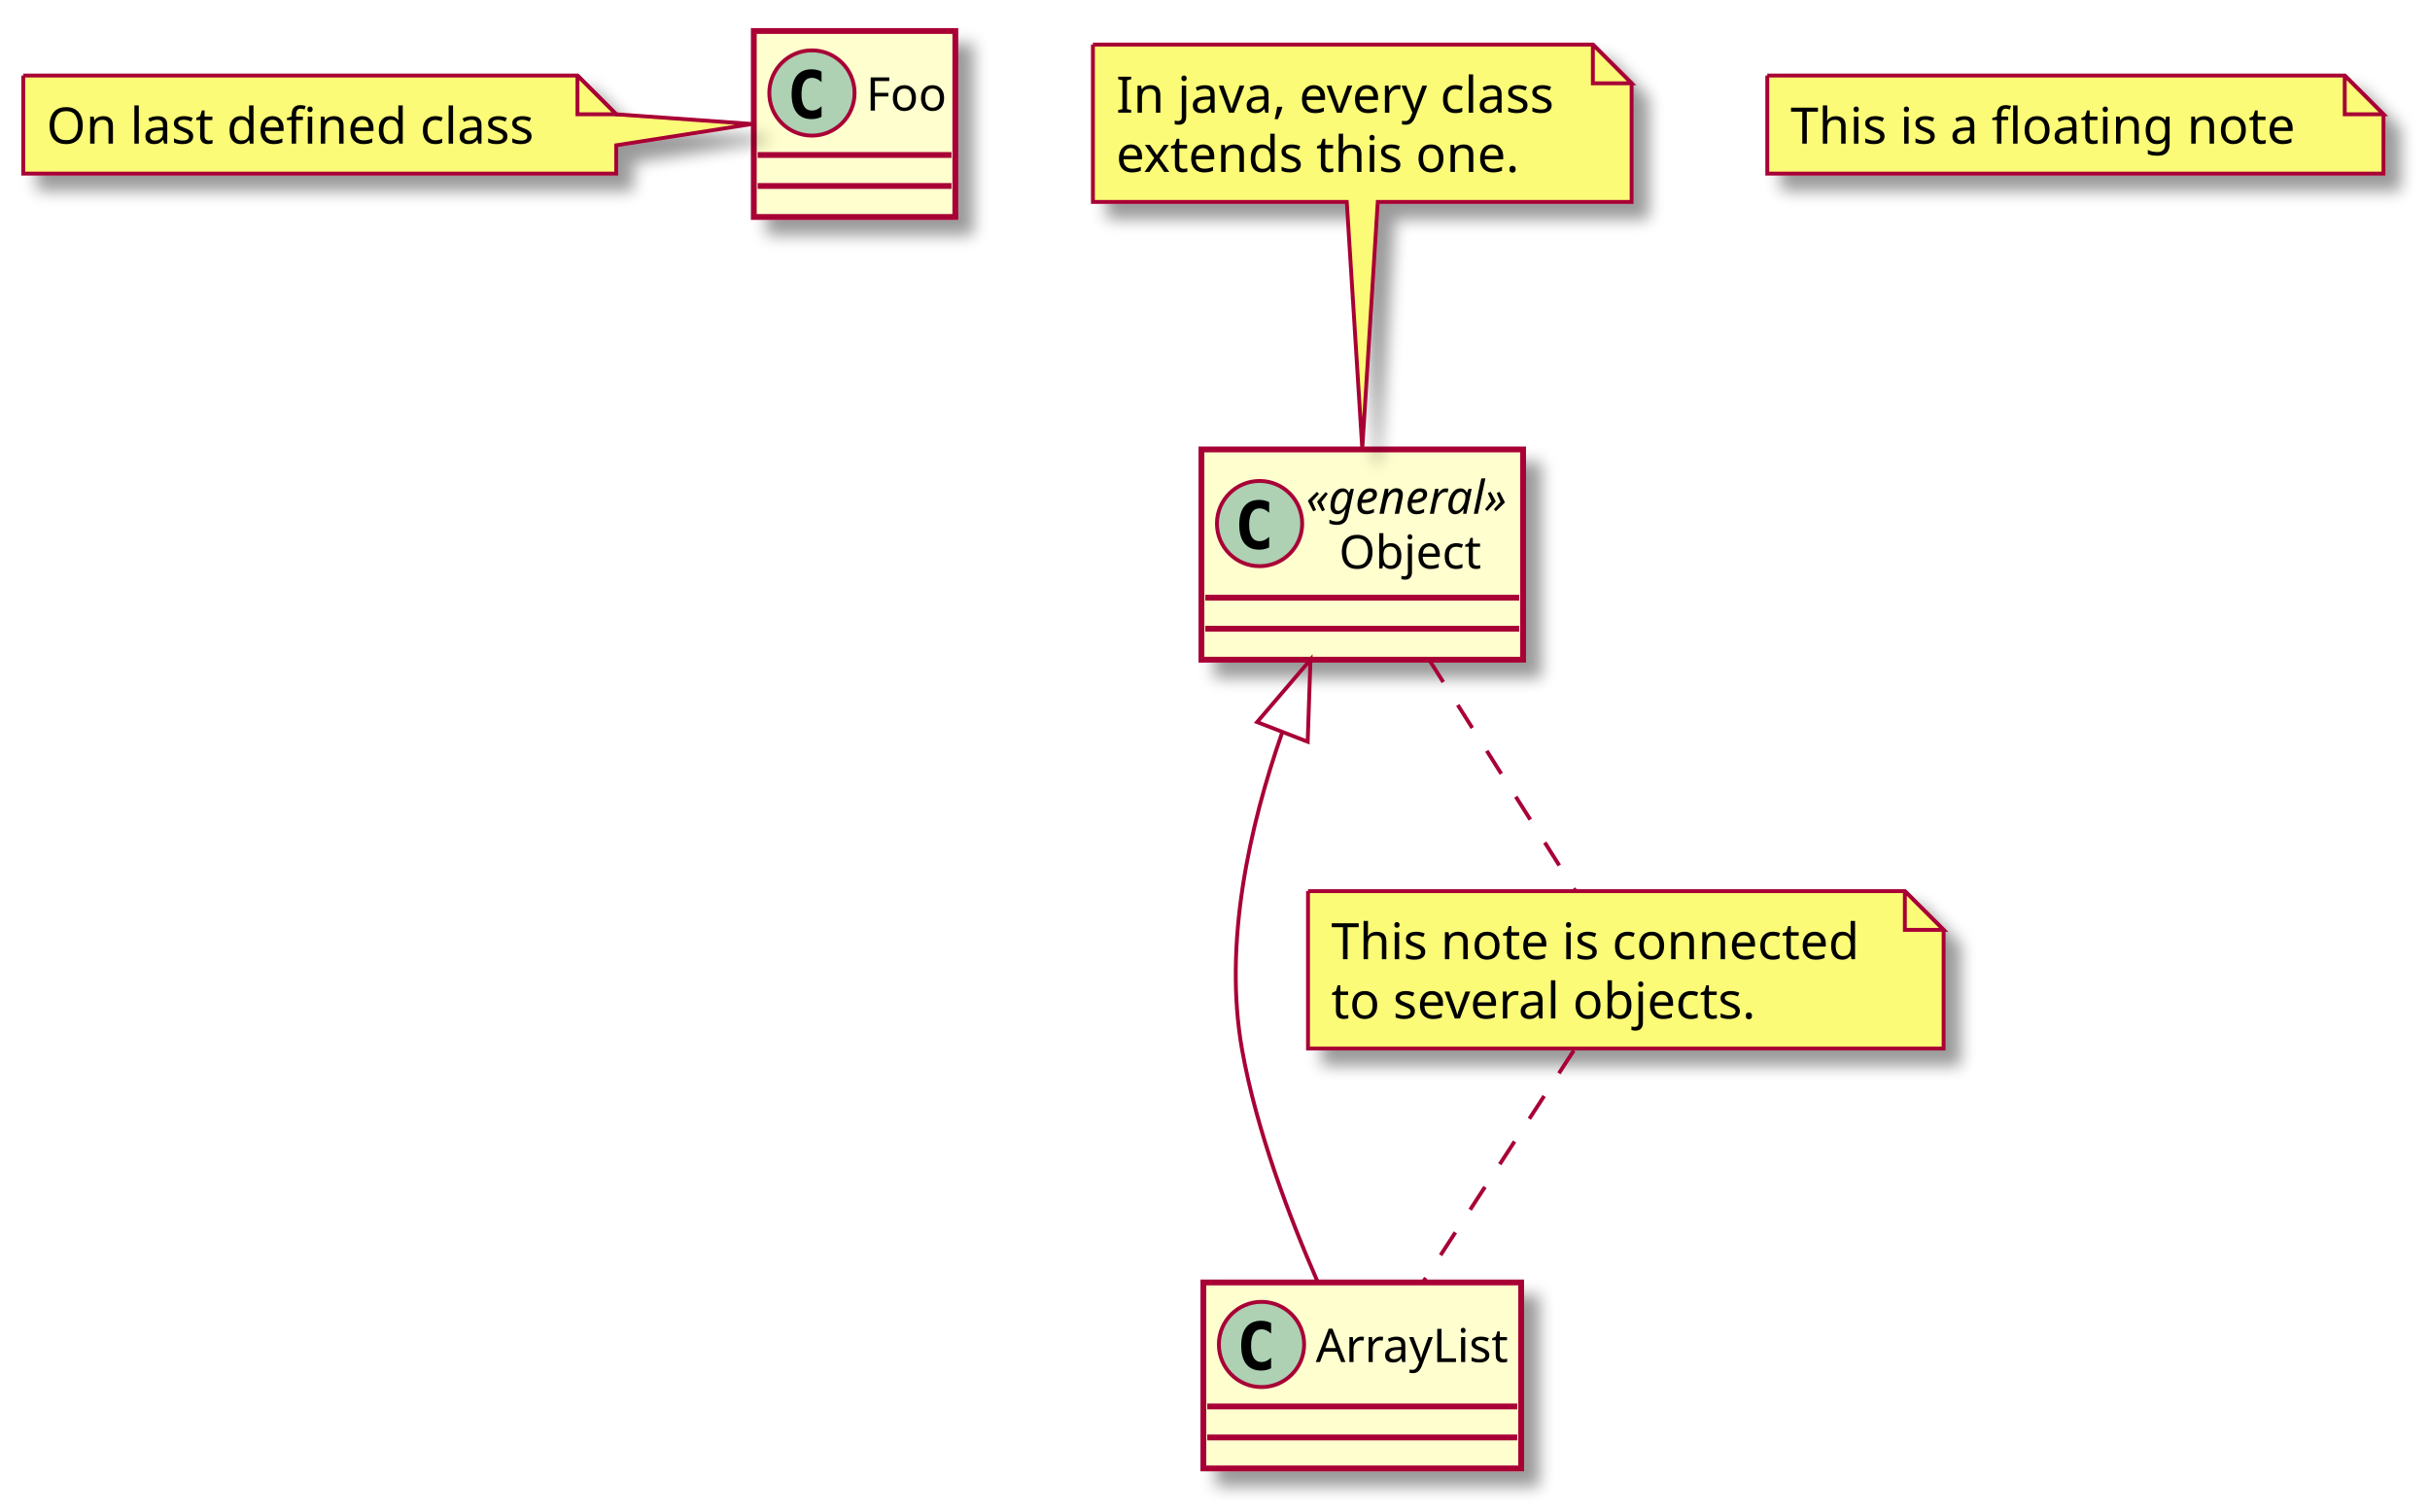
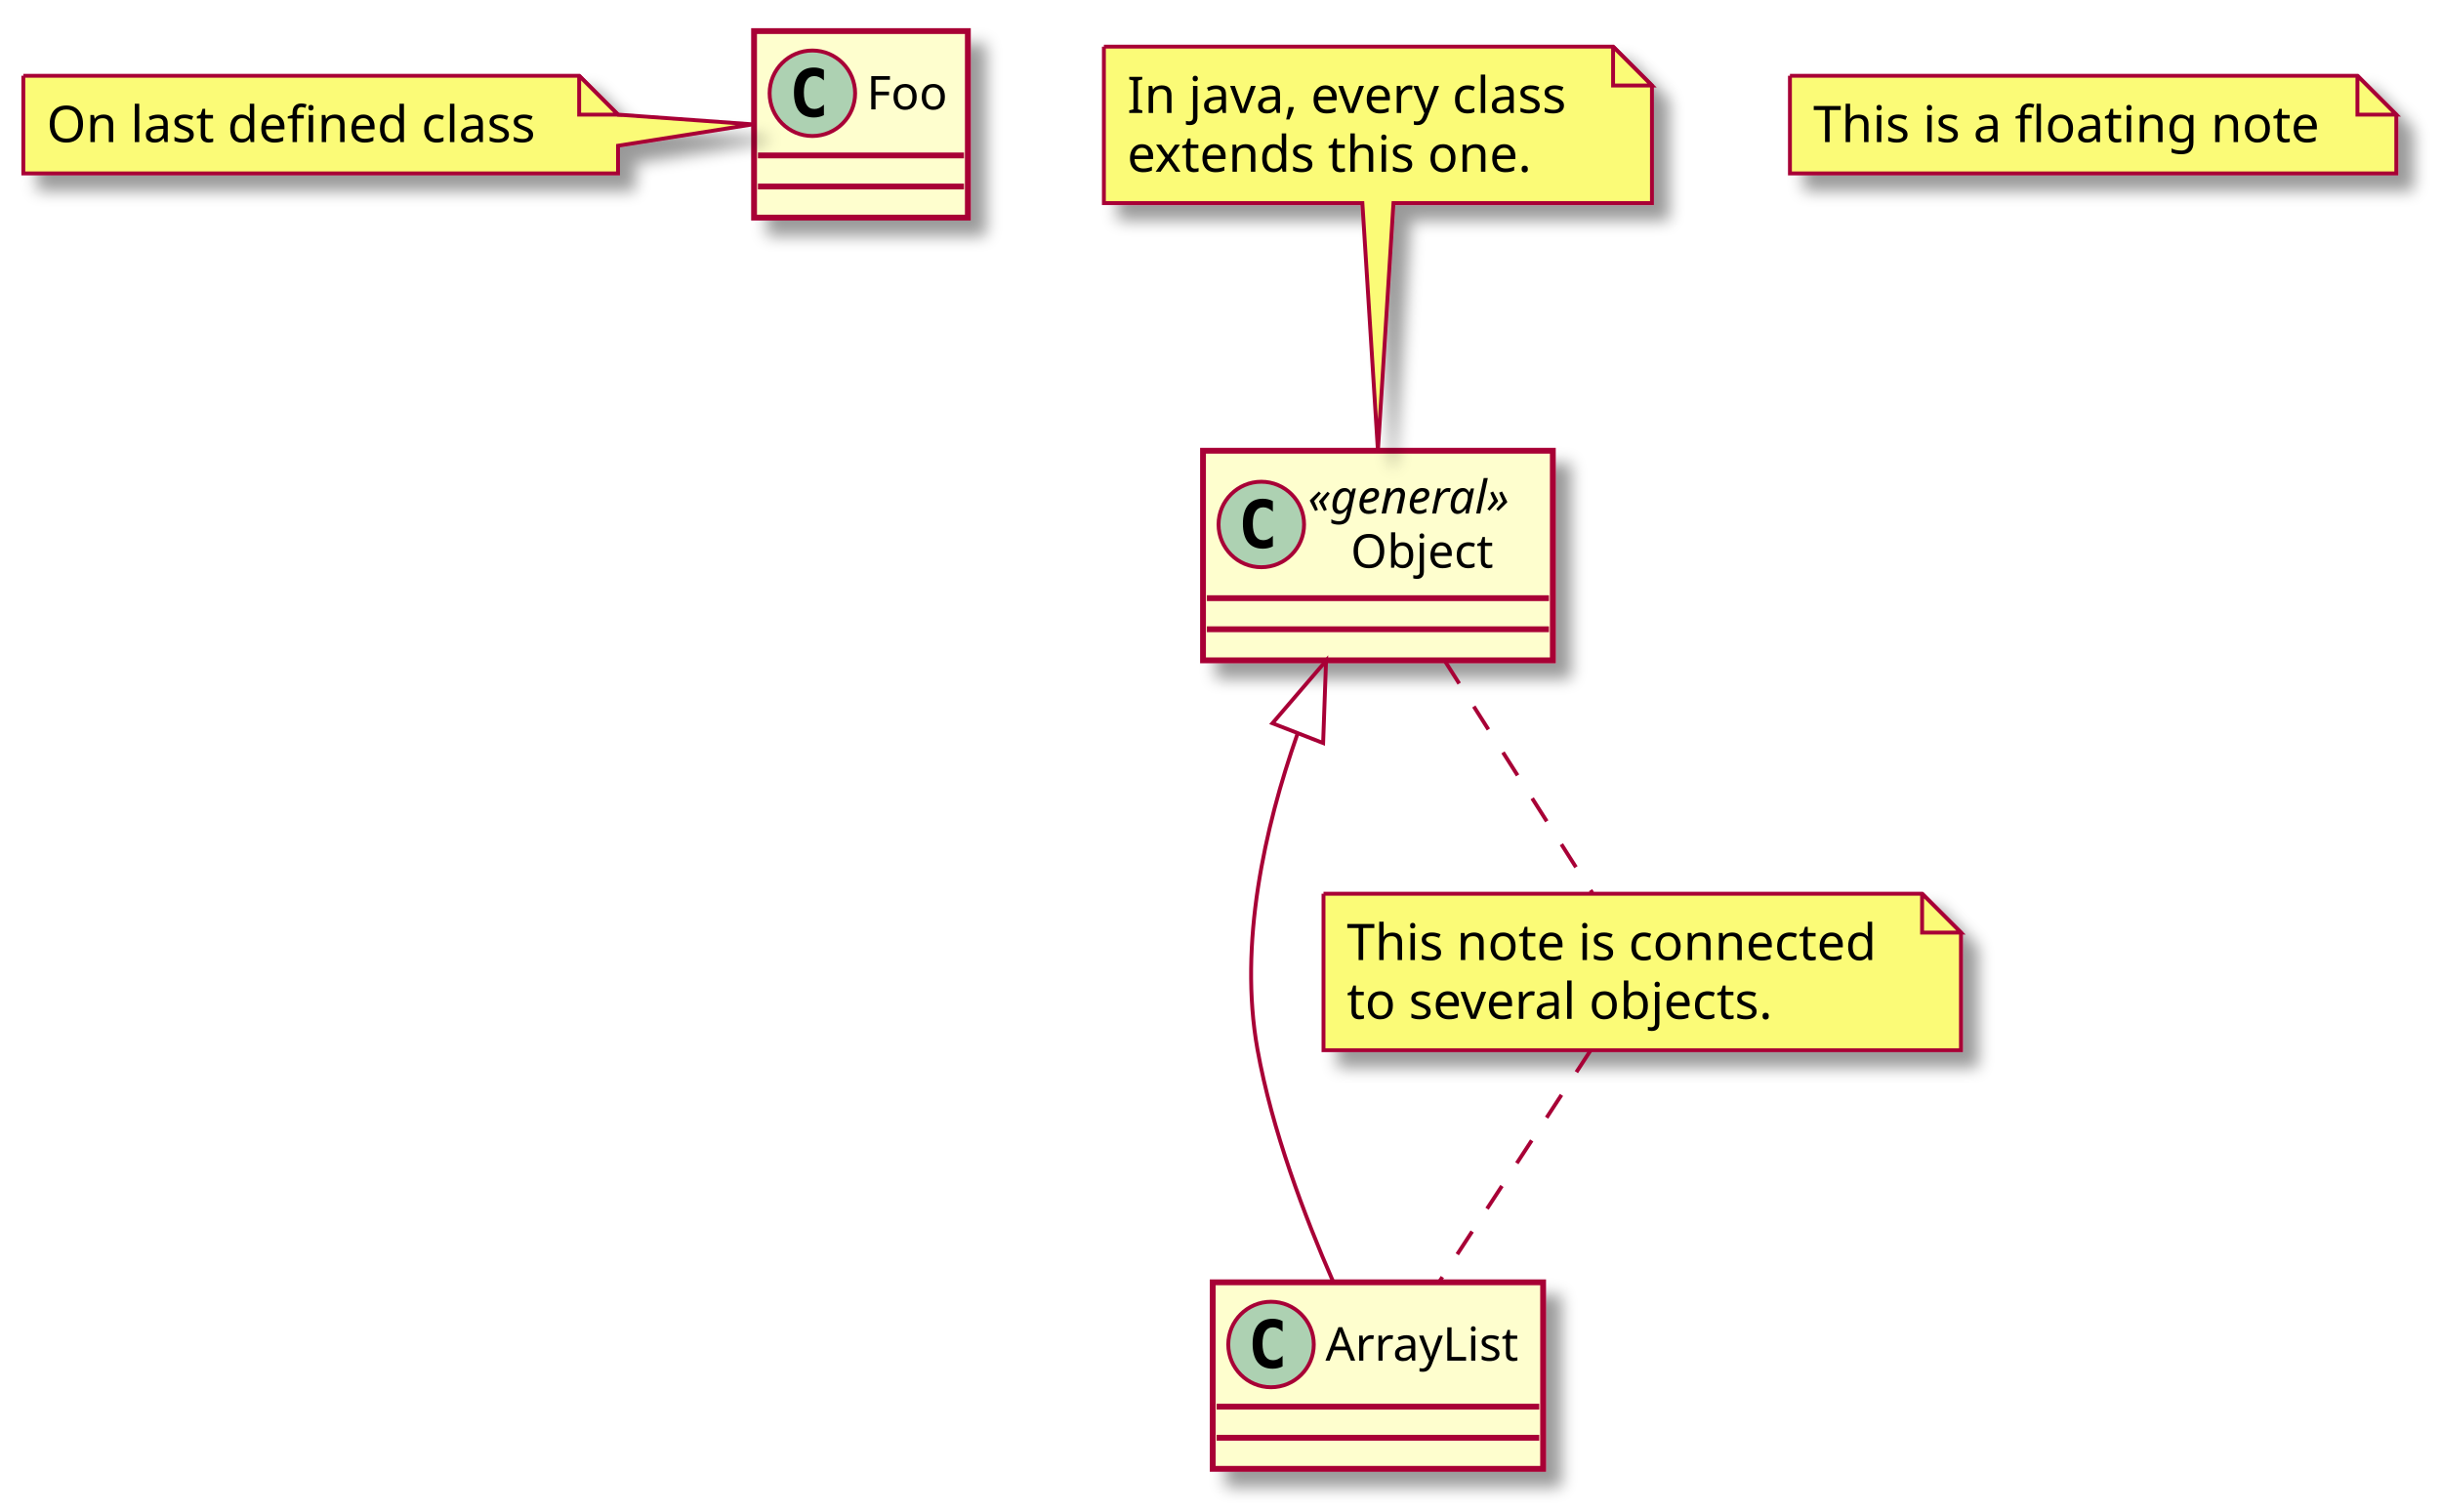
- <svg xmlns="http://www.w3.org/2000/svg" contentScriptType="application/ecmascript" contentStyleType="text/css" height="390px" preserveAspectRatio="none" style="width:627px;height:390px;" version="1.1" viewBox="0 0 627 390" width="627px" zoomAndPan="magnify">
+ <svg xmlns="http://www.w3.org/2000/svg" contentScriptType="application/ecmascript" contentStyleType="text/css" height="389px" preserveAspectRatio="none" style="width:628px;height:389px;" version="1.1" viewBox="0 0 628 389" width="628px" zoomAndPan="magnify">
  <defs>
    <filter height="300%" id="fln0d5r918i02" width="300%" x="-1" y="-1">
      <feGaussianBlur result="blurOut" stdDeviation="2.0" />
      <feColorMatrix in="blurOut" result="blurOut2" type="matrix" values="0 0 0 0 0 0 0 0 0 0 0 0 0 0 0 0 0 0 .4 0" />
      <feOffset dx="4.0" dy="4.0" in="blurOut2" result="blurOut3" />
      <feBlend in="SourceGraphic" in2="blurOut3" mode="normal" />
    </filter>
  </defs>
  <g>
-     <rect fill="#FEFECE" filter="url(#fln0d5r918i02)" height="54.266" id="Object" style="stroke: #A80036; stroke-width: 1.5;" width="83" x="310" y="116" />
-     <ellipse cx="325" cy="135.133" fill="#ADD1B2" rx="11" ry="11" style="stroke: #A80036; stroke-width: 1.0;" />
-     <path d="M327.473,141.276 Q326.892,141.575 326.253,141.724 Q325.614,141.874 324.908,141.874 Q322.401,141.874 321.082,140.222 Q319.762,138.57 319.762,135.449 Q319.762,132.319 321.082,130.667 Q322.401,129.016 324.908,129.016 Q325.614,129.016 326.261,129.165 Q326.909,129.315 327.473,129.613 L327.473,132.336 Q326.842,131.755 326.249,131.485 Q325.655,131.215 325.024,131.215 Q323.68,131.215 322.995,132.282 Q322.31,133.349 322.31,135.449 Q322.31,137.541 322.995,138.607 Q323.68,139.674 325.024,139.674 Q325.655,139.674 326.249,139.404 Q326.842,139.134 327.473,138.553 Z " />
-     <text fill="#000000" font-family="sans-serif" font-size="12" font-style="italic" lengthAdjust="spacingAndGlyphs" textLength="55" x="337" y="132.602">«general»</text>
-     <text fill="#000000" font-family="sans-serif" font-size="12" lengthAdjust="spacingAndGlyphs" textLength="38" x="345.5" y="146.734">Object</text>
-     <line style="stroke: #A80036; stroke-width: 1.5;" x1="311" x2="392" y1="154.266" y2="154.266" />
-     <line style="stroke: #A80036; stroke-width: 1.5;" x1="311" x2="392" y1="162.266" y2="162.266" />
-     <rect fill="#FEFECE" filter="url(#fln0d5r918i02)" height="48" id="ArrayList" style="stroke: #A80036; stroke-width: 1.5;" width="82" x="310.5" y="331" />
-     <ellipse cx="325.5" cy="347" fill="#ADD1B2" rx="11" ry="11" style="stroke: #A80036; stroke-width: 1.0;" />
-     <path d="M327.973,353.143 Q327.392,353.442 326.753,353.591 Q326.114,353.741 325.408,353.741 Q322.901,353.741 321.582,352.089 Q320.262,350.437 320.262,347.316 Q320.262,344.187 321.582,342.535 Q322.901,340.883 325.408,340.883 Q326.114,340.883 326.761,341.032 Q327.409,341.182 327.973,341.481 L327.973,344.203 Q327.342,343.622 326.749,343.352 Q326.155,343.082 325.524,343.082 Q324.18,343.082 323.495,344.149 Q322.81,345.216 322.81,347.316 Q322.81,349.408 323.495,350.474 Q324.18,351.541 325.524,351.541 Q326.155,351.541 326.749,351.271 Q327.342,351.002 327.973,350.42 Z " />
-     <text fill="#000000" font-family="sans-serif" font-size="12" lengthAdjust="spacingAndGlyphs" textLength="50" x="339.5" y="351.535">ArrayList</text>
-     <line style="stroke: #A80036; stroke-width: 1.5;" x1="311.5" x2="391.5" y1="363" y2="363" />
-     <line style="stroke: #A80036; stroke-width: 1.5;" x1="311.5" x2="391.5" y1="371" y2="371" />
-     <path d="M282,11.5 L282,52.121 A0,0 0 0 0 282,52.121 L347.5,52.121 L351.5,115.786 L355.5,52.121 L421,52.121 A0,0 0 0 0 421,52.121 L421,21.5 L411,11.5 L282,11.5 A0,0 0 0 0 282,11.5 " fill="#FBFB77" filter="url(#fln0d5r918i02)" style="stroke: #A80036; stroke-width: 1.0;" />
-     <path d="M411,11.5 L411,21.5 L421,21.5 L411,11.5 " fill="#FBFB77" style="stroke: #A80036; stroke-width: 1.0;" />
-     <text fill="#000000" font-family="sans-serif" font-size="13" lengthAdjust="spacingAndGlyphs" textLength="118" x="288" y="29.068">In java, every class</text>
-     <text fill="#000000" font-family="sans-serif" font-size="13" lengthAdjust="spacingAndGlyphs" textLength="109" x="288" y="44.379">extends this one.</text>
-     <path d="M456,19.5 L456,44.81 L615,44.81 L615,29.5 L605,19.5 L456,19.5 " fill="#FBFB77" filter="url(#fln0d5r918i02)" style="stroke: #A80036; stroke-width: 1.0;" />
-     <path d="M605,19.5 L605,29.5 L615,29.5 L605,19.5 " fill="#FBFB77" style="stroke: #A80036; stroke-width: 1.0;" />
-     <text fill="#000000" font-family="sans-serif" font-size="13" lengthAdjust="spacingAndGlyphs" textLength="138" x="462" y="37.068">This is a floating note</text>
-     <path d="M337.5,230 L337.5,270.621 L501.5,270.621 L501.5,240 L491.5,230 L337.5,230 " fill="#FBFB77" filter="url(#fln0d5r918i02)" style="stroke: #A80036; stroke-width: 1.0;" />
-     <path d="M491.5,230 L491.5,240 L501.5,240 L491.5,230 " fill="#FBFB77" style="stroke: #A80036; stroke-width: 1.0;" />
-     <text fill="#000000" font-family="sans-serif" font-size="13" lengthAdjust="spacingAndGlyphs" textLength="143" x="343.5" y="247.568">This note is connected</text>
-     <text fill="#000000" font-family="sans-serif" font-size="13" lengthAdjust="spacingAndGlyphs" textLength="115" x="343.5" y="262.879">to several objects.</text>
-     <rect fill="#FEFECE" filter="url(#fln0d5r918i02)" height="48" id="Foo" style="stroke: #A80036; stroke-width: 1.5;" width="52" x="194.5" y="8" />
-     <ellipse cx="209.5" cy="24" fill="#ADD1B2" rx="11" ry="11" style="stroke: #A80036; stroke-width: 1.0;" />
-     <path d="M211.973,30.143 Q211.392,30.442 210.753,30.591 Q210.114,30.741 209.408,30.741 Q206.901,30.741 205.582,29.089 Q204.262,27.437 204.262,24.316 Q204.262,21.186 205.582,19.535 Q206.901,17.883 209.408,17.883 Q210.114,17.883 210.761,18.032 Q211.409,18.182 211.973,18.48 L211.973,21.203 Q211.342,20.622 210.749,20.352 Q210.155,20.082 209.524,20.082 Q208.18,20.082 207.495,21.149 Q206.81,22.216 206.81,24.316 Q206.81,26.408 207.495,27.474 Q208.18,28.541 209.524,28.541 Q210.155,28.541 210.749,28.271 Q211.342,28.002 211.973,27.42 Z " />
-     <text fill="#000000" font-family="sans-serif" font-size="12" lengthAdjust="spacingAndGlyphs" textLength="20" x="223.5" y="28.535">Foo</text>
-     <line style="stroke: #A80036; stroke-width: 1.5;" x1="195.5" x2="245.5" y1="40" y2="40" />
-     <line style="stroke: #A80036; stroke-width: 1.5;" x1="195.5" x2="245.5" y1="48" y2="48" />
-     <path d="M6,19.5 L6,44.81 A0,0 0 0 0 6,44.81 L159,44.81 A0,0 0 0 0 159,44.81 L159,37.5 L194.094,32 L159,29.5 L159,29.5 L149,19.5 L6,19.5 A0,0 0 0 0 6,19.5 " fill="#FBFB77" filter="url(#fln0d5r918i02)" style="stroke: #A80036; stroke-width: 1.0;" />
+     <rect fill="#FEFECE" filter="url(#fln0d5r918i02)" height="53.938" id="Object" style="stroke: #A80036; stroke-width: 1.5;" width="90" x="309.5" y="116" />
+     <ellipse cx="324.5" cy="134.969" fill="#ADD1B2" rx="11" ry="11" style="stroke: #A80036; stroke-width: 1.0;" />
+     <path d="M327.469,140.609 Q326.891,140.906 326.25,141.047 Q325.609,141.203 324.906,141.203 Q322.406,141.203 321.078,139.562 Q319.766,137.906 319.766,134.781 Q319.766,131.656 321.078,130 Q322.406,128.344 324.906,128.344 Q325.609,128.344 326.25,128.5 Q326.906,128.656 327.469,128.953 L327.469,131.672 Q326.844,131.094 326.25,130.828 Q325.656,130.547 325.031,130.547 Q323.688,130.547 323,131.625 Q322.312,132.688 322.312,134.781 Q322.312,136.875 323,137.953 Q323.688,139.016 325.031,139.016 Q325.656,139.016 326.25,138.75 Q326.844,138.469 327.469,137.891 L327.469,140.609 Z " />
+     <text fill="#000000" font-family="sans-serif" font-size="12" font-style="italic" lengthAdjust="spacingAndGlyphs" textLength="62" x="336.5" y="132.139">«general»</text>
+     <text fill="#000000" font-family="sans-serif" font-size="12" lengthAdjust="spacingAndGlyphs" textLength="40" x="347.5" y="146.107">Object</text>
+     <line style="stroke: #A80036; stroke-width: 1.5;" x1="310.5" x2="398.5" y1="153.938" y2="153.938" />
+     <line style="stroke: #A80036; stroke-width: 1.5;" x1="310.5" x2="398.5" y1="161.938" y2="161.938" />
+     <rect fill="#FEFECE" filter="url(#fln0d5r918i02)" height="48" id="ArrayList" style="stroke: #A80036; stroke-width: 1.5;" width="85" x="312" y="330" />
+     <ellipse cx="327" cy="346" fill="#ADD1B2" rx="11" ry="11" style="stroke: #A80036; stroke-width: 1.0;" />
+     <path d="M329.969,351.641 Q329.391,351.938 328.75,352.078 Q328.109,352.234 327.406,352.234 Q324.906,352.234 323.578,350.594 Q322.266,348.938 322.266,345.812 Q322.266,342.688 323.578,341.031 Q324.906,339.375 327.406,339.375 Q328.109,339.375 328.75,339.531 Q329.406,339.688 329.969,339.984 L329.969,342.703 Q329.344,342.125 328.75,341.859 Q328.156,341.578 327.531,341.578 Q326.188,341.578 325.5,342.656 Q324.812,343.719 324.812,345.812 Q324.812,347.906 325.5,348.984 Q326.188,350.047 327.531,350.047 Q328.156,350.047 328.75,349.781 Q329.344,349.5 329.969,348.922 L329.969,351.641 Z " />
+     <text fill="#000000" font-family="sans-serif" font-size="12" lengthAdjust="spacingAndGlyphs" textLength="53" x="341" y="350.154">ArrayList</text>
+     <line style="stroke: #A80036; stroke-width: 1.5;" x1="313" x2="396" y1="362" y2="362" />
+     <line style="stroke: #A80036; stroke-width: 1.5;" x1="313" x2="396" y1="370" y2="370" />
+     <path d="M284,12 L284,52.266 A0,0 0 0 0 284,52.266 L350.5,52.266 L354.5,115.947 L358.5,52.266 L425,52.266 A0,0 0 0 0 425,52.266 L425,22 L415,12 L284,12 A0,0 0 0 0 284,12 " fill="#FBFB77" filter="url(#fln0d5r918i02)" style="stroke: #A80036; stroke-width: 1.0;" />
+     <path d="M415,12 L415,22 L425,22 L415,12 " fill="#FBFB77" style="stroke: #A80036; stroke-width: 1.0;" />
+     <text fill="#000000" font-family="sans-serif" font-size="13" lengthAdjust="spacingAndGlyphs" textLength="120" x="290" y="29.067">In java, every class</text>
+     <text fill="#000000" font-family="sans-serif" font-size="13" lengthAdjust="spacingAndGlyphs" textLength="110" x="290" y="44.2">extends this one.</text>
+     <path d="M460.5,19.5 L460.5,44.633 L616.5,44.633 L616.5,29.5 L606.5,19.5 L460.5,19.5 " fill="#FBFB77" filter="url(#fln0d5r918i02)" style="stroke: #A80036; stroke-width: 1.0;" />
+     <path d="M606.5,19.5 L606.5,29.5 L616.5,29.5 L606.5,19.5 " fill="#FBFB77" style="stroke: #A80036; stroke-width: 1.0;" />
+     <text fill="#000000" font-family="sans-serif" font-size="13" lengthAdjust="spacingAndGlyphs" textLength="135" x="466.5" y="36.567">This is a floating note</text>
+     <path d="M340.5,230 L340.5,270.266 L504.5,270.266 L504.5,240 L494.5,230 L340.5,230 " fill="#FBFB77" filter="url(#fln0d5r918i02)" style="stroke: #A80036; stroke-width: 1.0;" />
+     <path d="M494.5,230 L494.5,240 L504.5,240 L494.5,230 " fill="#FBFB77" style="stroke: #A80036; stroke-width: 1.0;" />
+     <text fill="#000000" font-family="sans-serif" font-size="13" lengthAdjust="spacingAndGlyphs" textLength="143" x="346.5" y="247.067">This note is connected</text>
+     <text fill="#000000" font-family="sans-serif" font-size="13" lengthAdjust="spacingAndGlyphs" textLength="117" x="346.5" y="262.2">to several objects.</text>
+     <rect fill="#FEFECE" filter="url(#fln0d5r918i02)" height="48" id="Foo" style="stroke: #A80036; stroke-width: 1.5;" width="55" x="194" y="8" />
+     <ellipse cx="209" cy="24" fill="#ADD1B2" rx="11" ry="11" style="stroke: #A80036; stroke-width: 1.0;" />
+     <path d="M211.969,29.641 Q211.391,29.938 210.75,30.078 Q210.109,30.234 209.406,30.234 Q206.906,30.234 205.578,28.594 Q204.266,26.938 204.266,23.812 Q204.266,20.688 205.578,19.031 Q206.906,17.375 209.406,17.375 Q210.109,17.375 210.75,17.531 Q211.406,17.688 211.969,17.984 L211.969,20.703 Q211.344,20.125 210.75,19.859 Q210.156,19.578 209.531,19.578 Q208.188,19.578 207.5,20.656 Q206.812,21.719 206.812,23.812 Q206.812,25.906 207.5,26.984 Q208.188,28.047 209.531,28.047 Q210.156,28.047 210.75,27.781 Q211.344,27.5 211.969,26.922 L211.969,29.641 Z " />
+     <text fill="#000000" font-family="sans-serif" font-size="12" lengthAdjust="spacingAndGlyphs" textLength="23" x="223" y="28.154">Foo</text>
+     <line style="stroke: #A80036; stroke-width: 1.5;" x1="195" x2="248" y1="40" y2="40" />
+     <line style="stroke: #A80036; stroke-width: 1.5;" x1="195" x2="248" y1="48" y2="48" />
+     <path d="M6,19.5 L6,44.633 A0,0 0 0 0 6,44.633 L159,44.633 A0,0 0 0 0 159,44.633 L159,37.5 L193.694,32 L159,29.5 L159,29.5 L149,19.5 L6,19.5 A0,0 0 0 0 6,19.5 " fill="#FBFB77" filter="url(#fln0d5r918i02)" style="stroke: #A80036; stroke-width: 1.0;" />
    <path d="M149,19.5 L149,29.5 L159,29.5 L149,19.5 " fill="#FBFB77" style="stroke: #A80036; stroke-width: 1.0;" />
-     <text fill="#000000" font-family="sans-serif" font-size="13" lengthAdjust="spacingAndGlyphs" textLength="132" x="12" y="37.068">On last defined class</text>
-     <path d="M330.853,189 C322.391,213.244 315.6,243.568 320.5,271 C324.218,291.811 332.734,314.218 339.902,330.651 " fill="none" id="Object-ArrayList" style="stroke: #A80036; stroke-width: 1.0;" />
-     <polygon fill="none" points="324.365,186.369,338.134,170.262,337.415,191.439,324.365,186.369" style="stroke: #A80036; stroke-width: 1.0;" />
-     <path d="M368.659,170.127 C380.384,188.662 395.683,212.849 406.424,229.829 " fill="none" id="Object-N2" style="stroke: #A80036; stroke-width: 1.0; stroke-dasharray: 7.0,7.0;" />
-     <path d="M406.065,271.146 C394.918,288.276 379.047,312.667 367.293,330.73 " fill="none" id="N2-ArrayList" style="stroke: #A80036; stroke-width: 1.0; stroke-dasharray: 7.0,7.0;" />
+     <text fill="#000000" font-family="sans-serif" font-size="13" lengthAdjust="spacingAndGlyphs" textLength="132" x="12" y="36.567">On last defined class</text>
+     <path d="M333.756,188.992 C325.361,212.984 318.66,242.906 323.5,270 C327.218,290.811 335.734,313.218 342.902,329.651 " fill="none" id="Object-ArrayList" style="stroke: #A80036; stroke-width: 1.0;" />
+     <polygon fill="none" points="327.36,186.126,341.155,170.042,340.402,191.218,327.36,186.126" style="stroke: #A80036; stroke-width: 1.0;" />
+     <path d="M371.659,170.001 C383.463,188.574 398.889,212.847 409.64,229.764 " fill="none" id="Object-N2" style="stroke: #A80036; stroke-width: 1.0; stroke-dasharray: 7.0,7.0;" />
+     <path d="M409.389,270.052 C398.197,287.17 382.074,311.828 370.197,329.993 " fill="none" id="N2-ArrayList" style="stroke: #A80036; stroke-width: 1.0; stroke-dasharray: 7.0,7.0;" />
  </g>
</svg>
